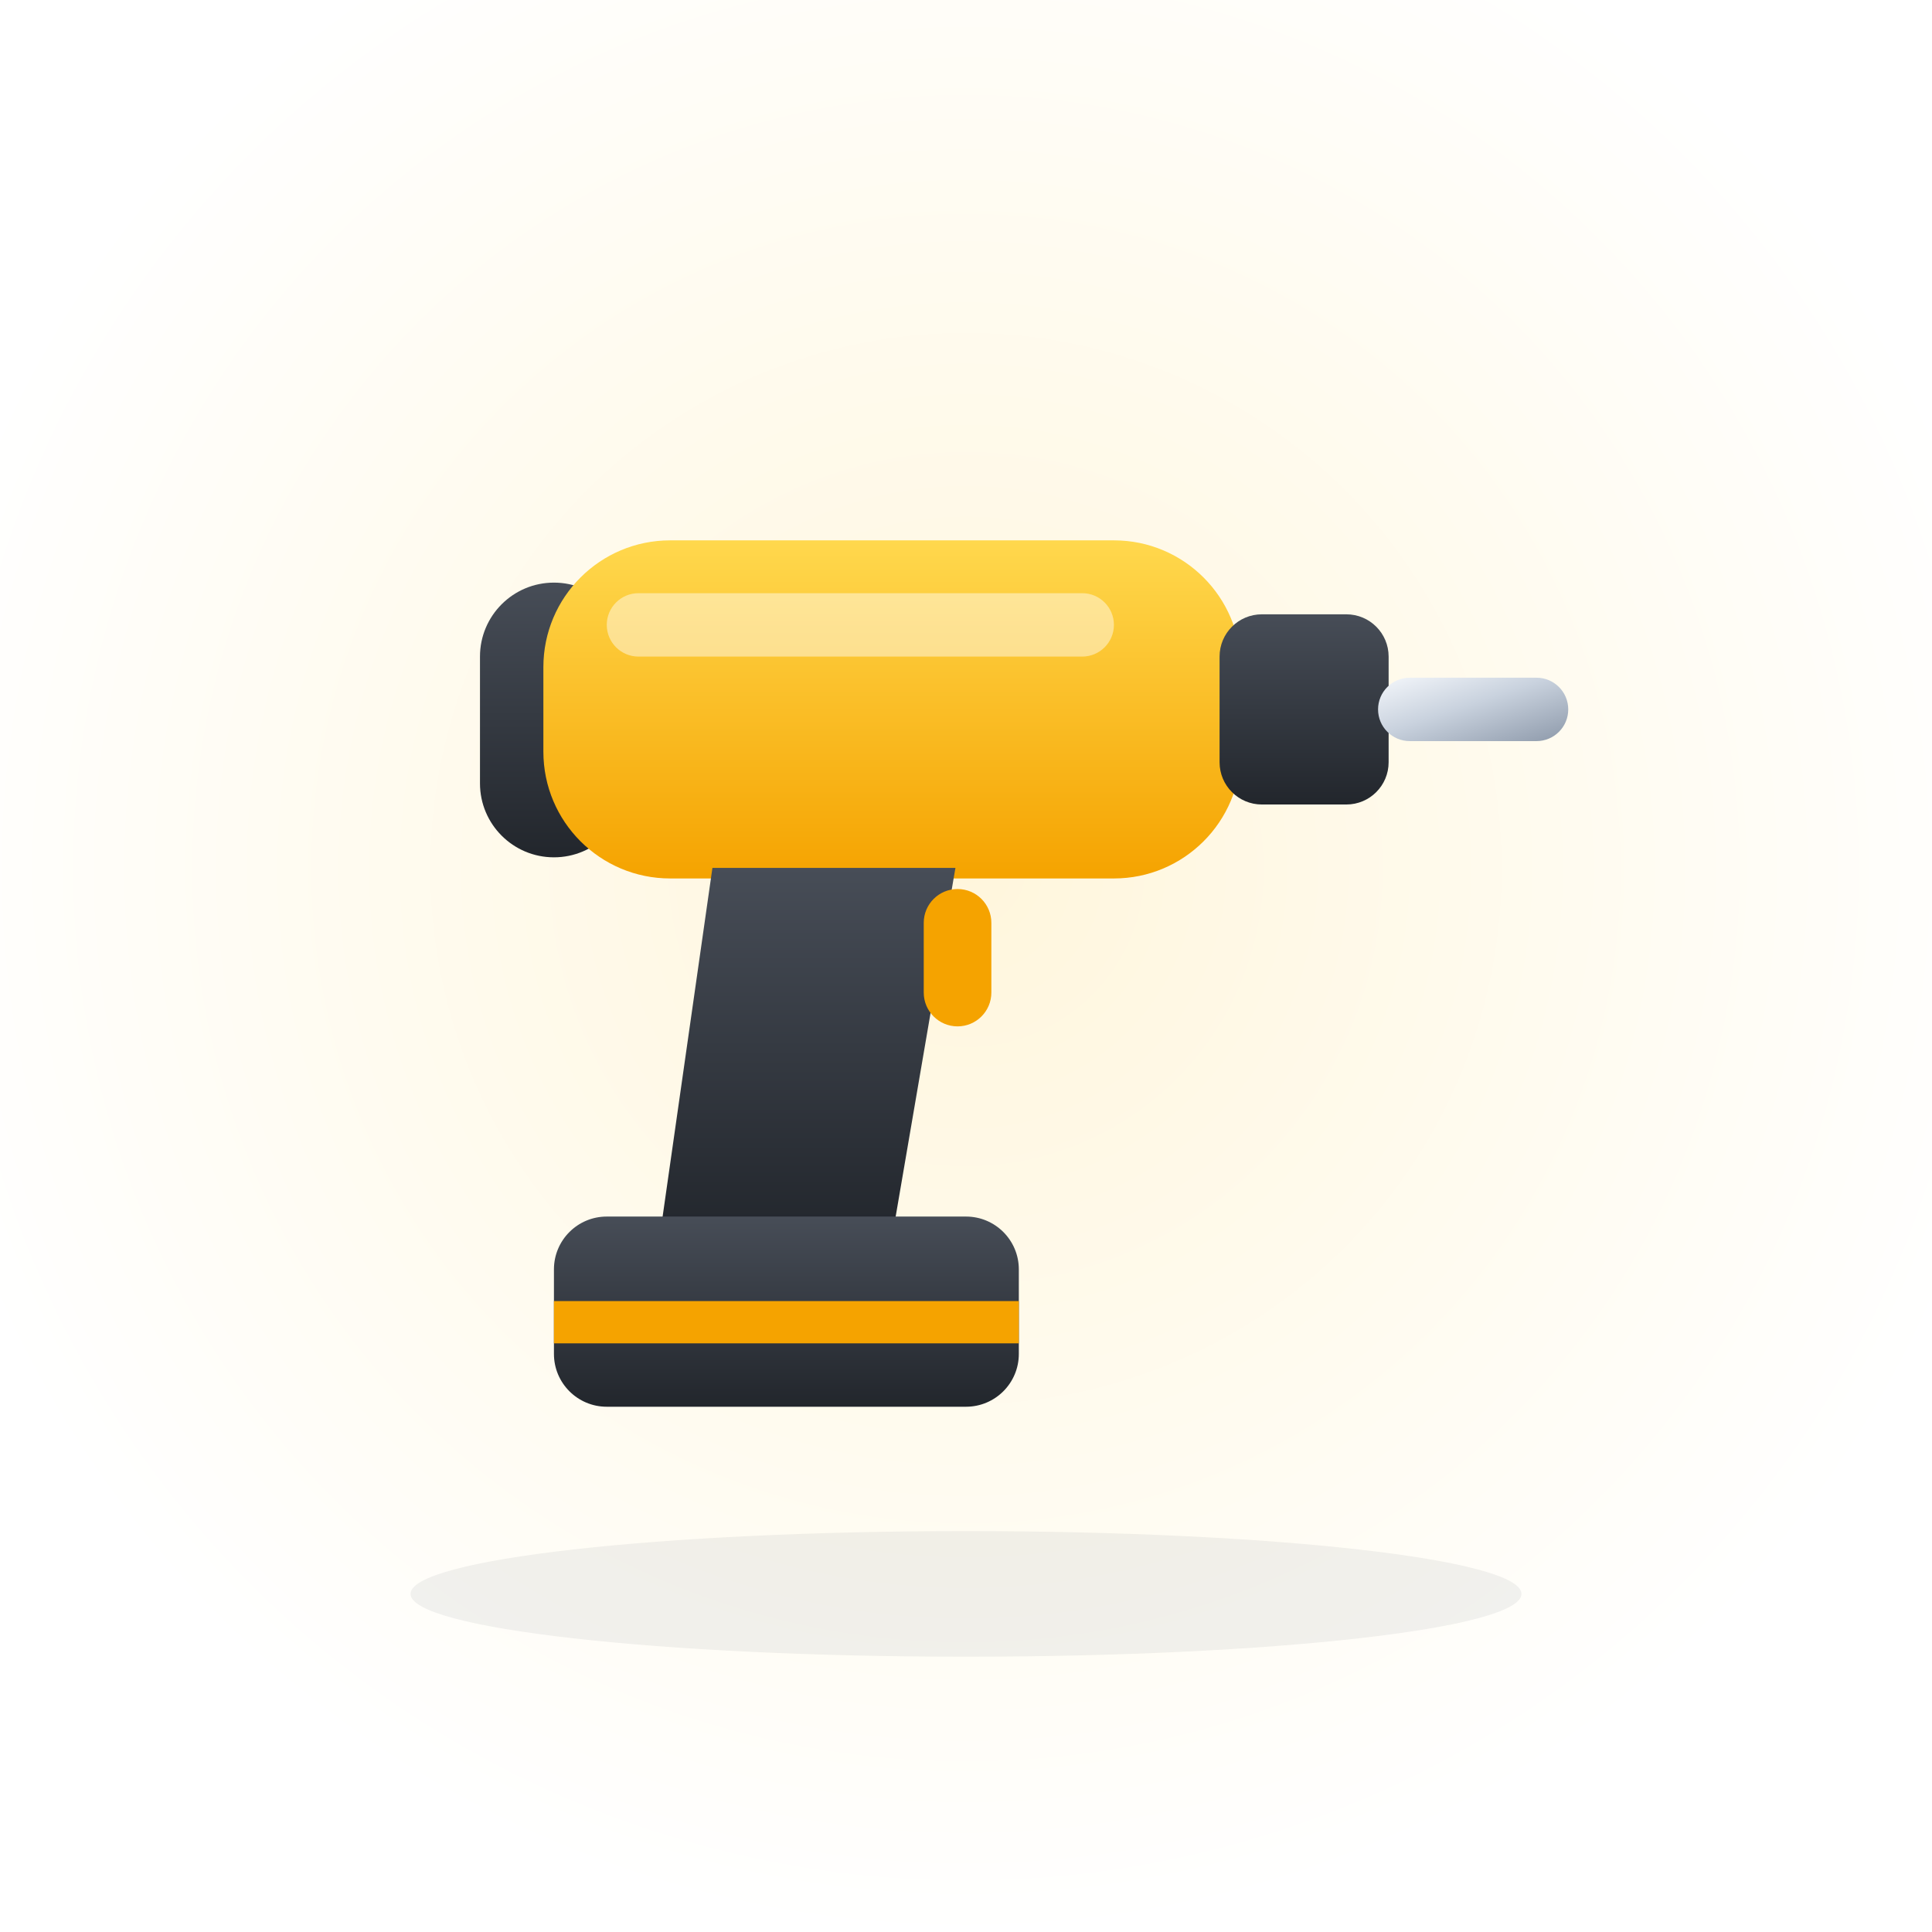
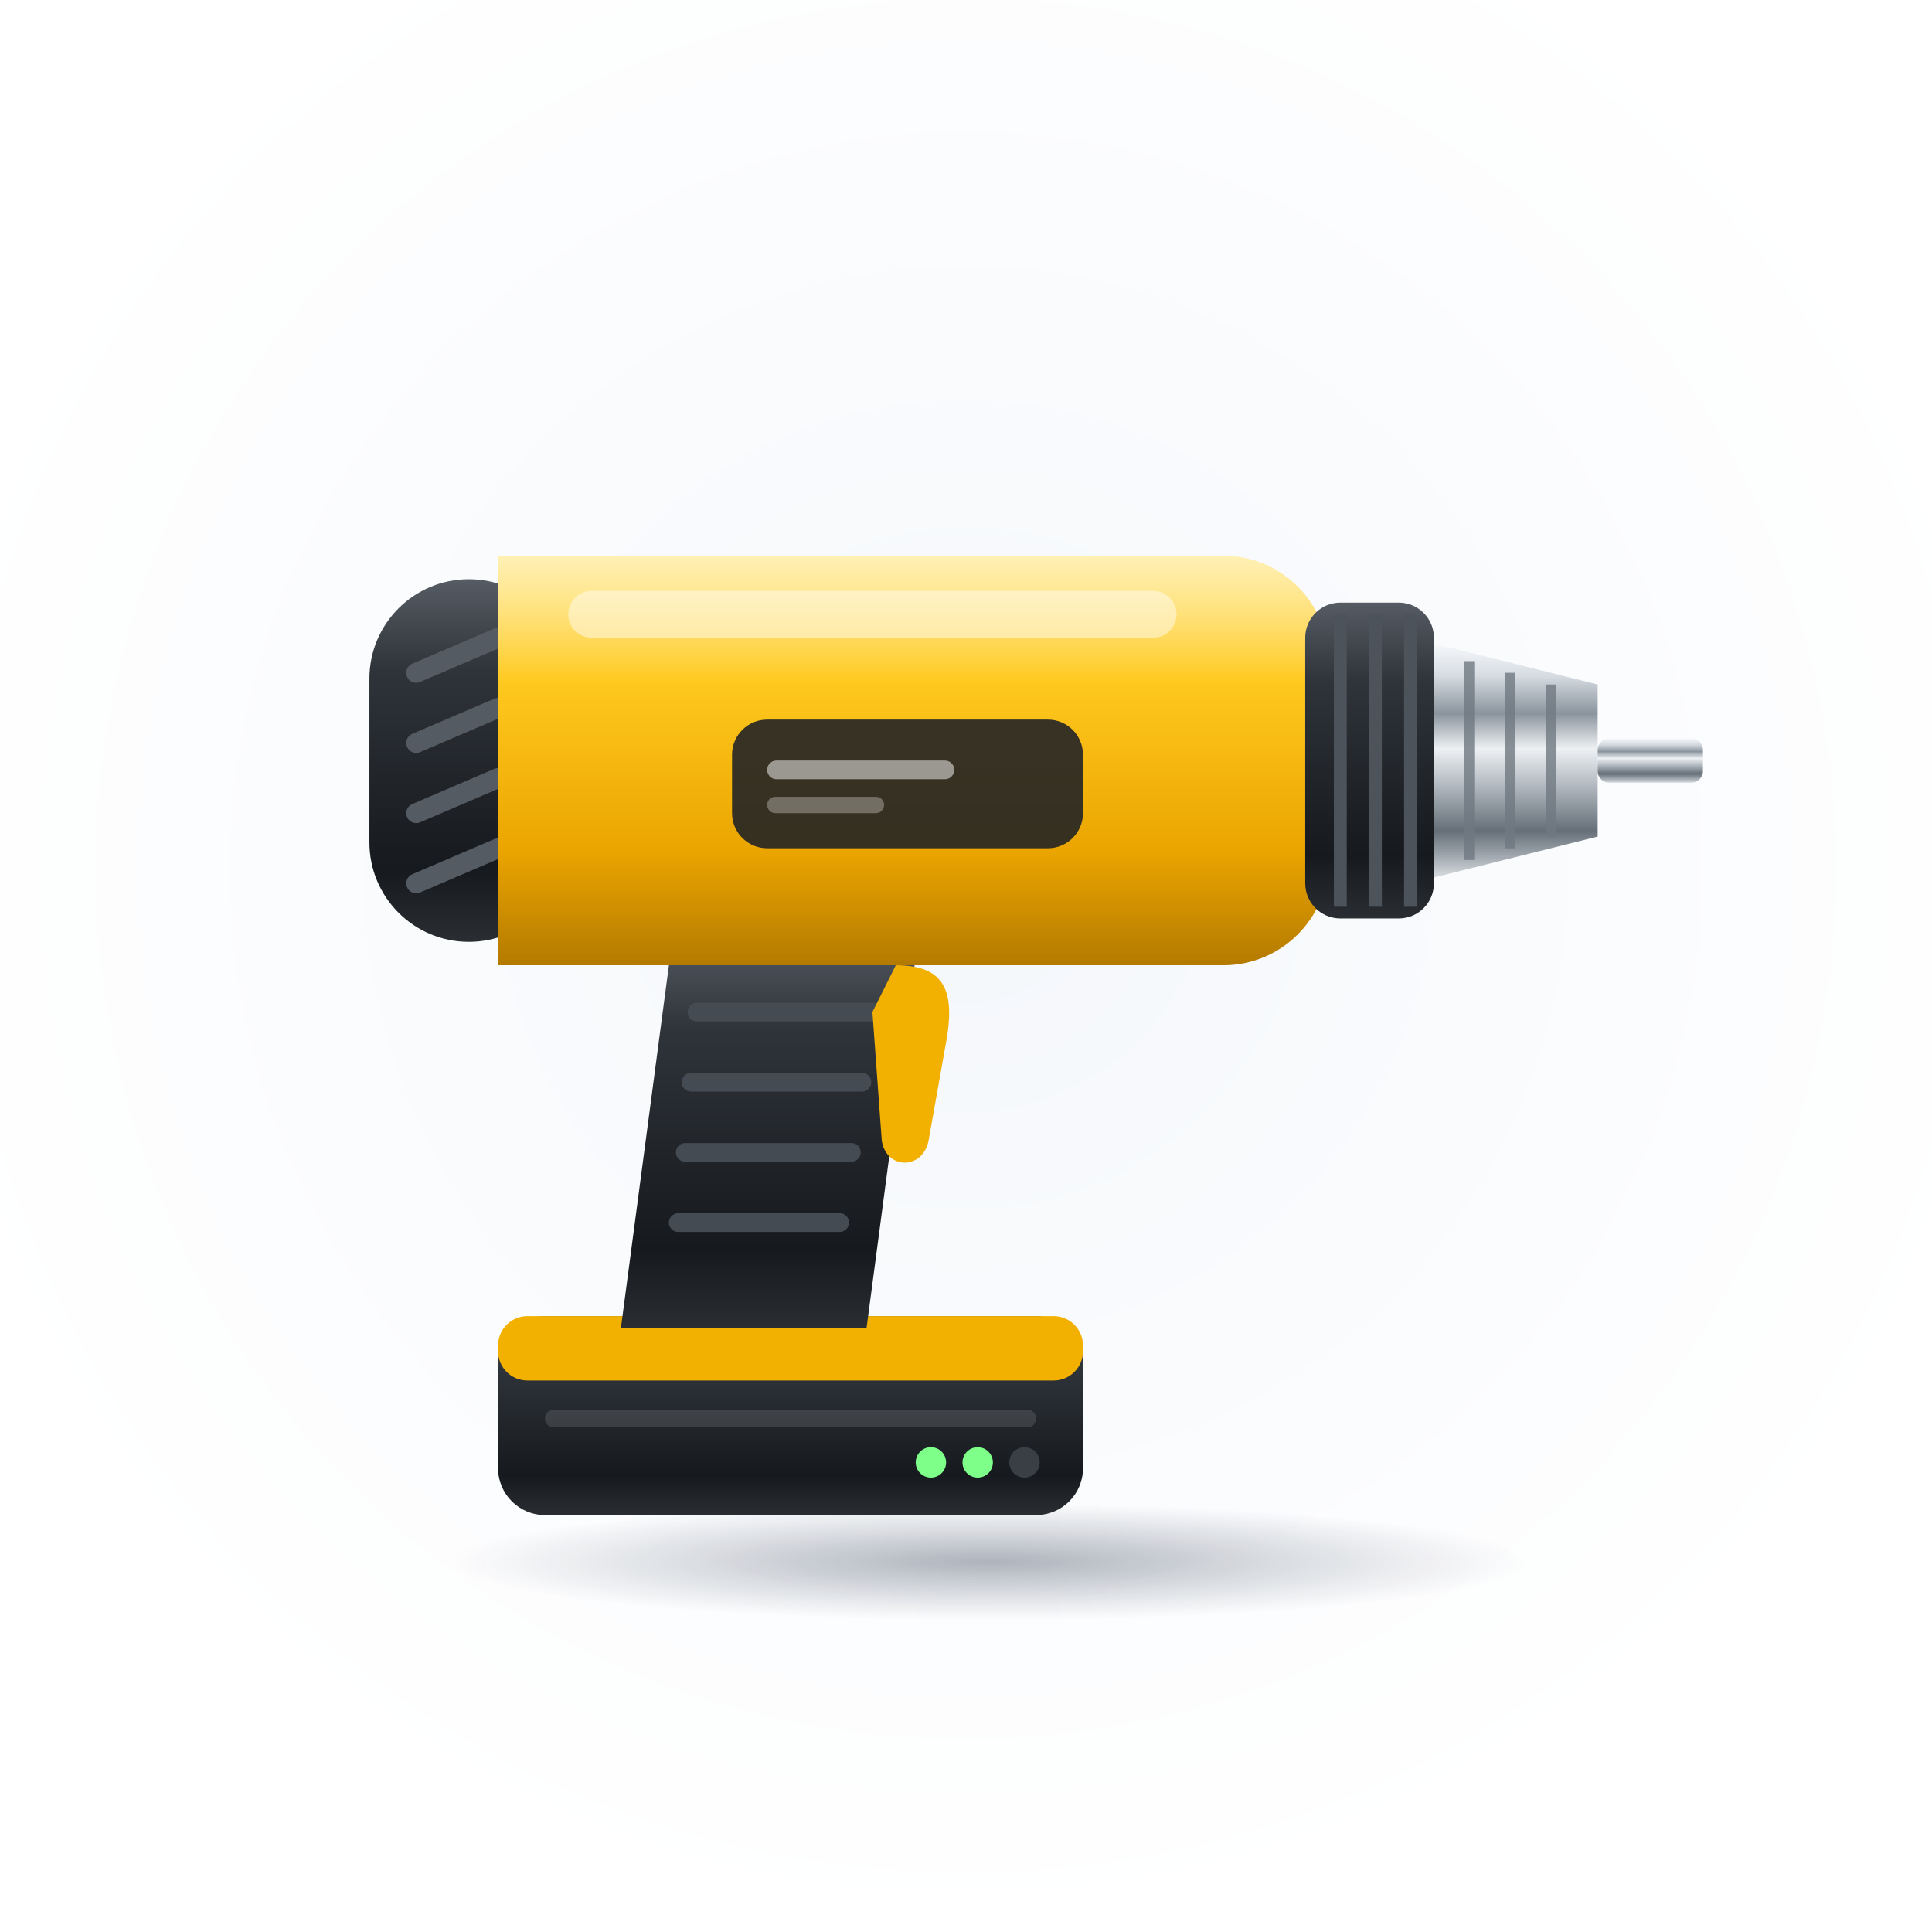
<svg xmlns="http://www.w3.org/2000/svg" viewBox="0 0 800 800">
  <rect width="800" height="800" fill="#ffffff" />
  <defs>
    <radialGradient id="bg" cx=".5" cy=".45" r=".55">
-       <stop offset="0" stop-color="#fff6dc" />
+       <stop offset="0" stop-color="#f4f7fb" />
      <stop offset="1" stop-color="#ffffff" />
    </radialGradient>
  </defs>
  <rect width="800" height="800" fill="url(#bg)" />
-   <ellipse cx="400" cy="660" rx="230" ry="26" fill="#0f1b2d" opacity=".06" />
-   <svg x="120" y="110" width="560" height="560" viewBox="0 0 64 64">
+   <svg x="90" y="80" width="620" height="620" viewBox="0 0 128 128">
    <defs>
-       <linearGradient id="hw-chrome" x1="0" y1="0" x2="1" y2="1">
-         <stop offset="0" stop-color="#f4f7fb" />
-         <stop offset=".45" stop-color="#c9d2de" />
-         <stop offset="1" stop-color="#8d99aa" />
+       <linearGradient id="r-chromeV" x1="0" y1="0" x2="0" y2="1">
+         <stop offset="0" stop-color="#f8fafc" />
+         <stop offset=".14" stop-color="#d5dbe1" />
+         <stop offset=".3" stop-color="#8b949d" />
+         <stop offset=".45" stop-color="#eef1f4" />
+         <stop offset=".6" stop-color="#b4bbc2" />
+         <stop offset=".8" stop-color="#666f78" />
+         <stop offset=".92" stop-color="#a7aeb5" />
+         <stop offset="1" stop-color="#d9dde1" />
      </linearGradient>
-       <linearGradient id="hw-yellow" x1="0" y1="0" x2="0" y2="1">
-         <stop offset="0" stop-color="#ffd84d" />
-         <stop offset="1" stop-color="#f5a300" />
+       <linearGradient id="r-chromeH" x1="0" y1="0" x2="1" y2="0">
+         <stop offset="0" stop-color="#7c858e" />
+         <stop offset=".18" stop-color="#e9edf1" />
+         <stop offset=".34" stop-color="#9aa2aa" />
+         <stop offset=".55" stop-color="#f6f8fa" />
+         <stop offset=".72" stop-color="#a3abb3" />
+         <stop offset=".88" stop-color="#5e6770" />
+         <stop offset="1" stop-color="#9aa2aa" />
      </linearGradient>
-       <linearGradient id="hw-orange" x1="0" y1="0" x2="0" y2="1">
-         <stop offset="0" stop-color="#ff9a3d" />
-         <stop offset="1" stop-color="#f05a12" />
+       <linearGradient id="r-steel" x1="0" y1="0" x2="0" y2="1">
+         <stop offset="0" stop-color="#a9b0b7" />
+         <stop offset=".45" stop-color="#5a626a" />
+         <stop offset=".7" stop-color="#3b4249" />
+         <stop offset="1" stop-color="#6f777f" />
      </linearGradient>
-       <linearGradient id="hw-blue" x1="0" y1="0" x2="0" y2="1">
-         <stop offset="0" stop-color="#4d8bff" />
-         <stop offset="1" stop-color="#1846c8" />
+       <linearGradient id="r-yellow" x1="0" y1="0" x2="0" y2="1">
+         <stop offset="0" stop-color="#ffe680" />
+         <stop offset=".3" stop-color="#ffc91f" />
+         <stop offset=".72" stop-color="#eba500" />
+         <stop offset="1" stop-color="#b47a00" />
      </linearGradient>
-       <linearGradient id="hw-dark" x1="0" y1="0" x2="0" y2="1">
-         <stop offset="0" stop-color="#474d57" />
-         <stop offset="1" stop-color="#22262c" />
+       <linearGradient id="r-blue" x1="0" y1="0" x2="0" y2="1">
+         <stop offset="0" stop-color="#6aa0ff" />
+         <stop offset=".32" stop-color="#2d6bf0" />
+         <stop offset=".75" stop-color="#1a45bd" />
+         <stop offset="1" stop-color="#0d2672" />
      </linearGradient>
+       <linearGradient id="r-orange" x1="0" y1="0" x2="0" y2="1">
+         <stop offset="0" stop-color="#ffb066" />
+         <stop offset=".35" stop-color="#ff7a1f" />
+         <stop offset=".8" stop-color="#d9520c" />
+         <stop offset="1" stop-color="#9c3a07" />
+       </linearGradient>
+       <linearGradient id="r-rubber" x1="0" y1="0" x2="0" y2="1">
+         <stop offset="0" stop-color="#565c64" />
+         <stop offset=".25" stop-color="#2f343a" />
+         <stop offset=".8" stop-color="#16191d" />
+         <stop offset="1" stop-color="#2a2e33" />
+       </linearGradient>
+       <linearGradient id="r-white" x1="0" y1="0" x2="1" y2="1">
+         <stop offset="0" stop-color="#ffffff" />
+         <stop offset=".6" stop-color="#f1f4f8" />
+         <stop offset="1" stop-color="#d6dde6" />
+       </linearGradient>
+       <linearGradient id="r-whiteIn" x1="0" y1="0" x2="1" y2="1">
+         <stop offset="0" stop-color="#e3e8ef" />
+         <stop offset=".5" stop-color="#f7f9fb" />
+         <stop offset="1" stop-color="#ffffff" />
+       </linearGradient>
+       <linearGradient id="r-gloss" x1="0" y1="0" x2="0" y2="1">
+         <stop offset="0" stop-color="#fff" stop-opacity=".75" />
+         <stop offset="1" stop-color="#fff" stop-opacity="0" />
+       </linearGradient>
+       <linearGradient id="r-blade" x1="0" y1="0" x2="0" y2="1">
+         <stop offset="0" stop-color="#fff3a6" />
+         <stop offset=".5" stop-color="#f2d430" />
+         <stop offset="1" stop-color="#b89a00" />
+       </linearGradient>
+       <radialGradient id="r-shadow" cx=".5" cy=".5" r=".5">
+         <stop offset="0" stop-color="#0b1a33" stop-opacity=".32" />
+         <stop offset=".6" stop-color="#0b1a33" stop-opacity=".12" />
+         <stop offset="1" stop-color="#0b1a33" stop-opacity="0" />
+       </radialGradient>
+       <radialGradient id="r-tape" cx=".38" cy=".34" r=".7">
+         <stop offset="0" stop-color="#4a5058" />
+         <stop offset=".55" stop-color="#1f2328" />
+         <stop offset="1" stop-color="#0e1013" />
+       </radialGradient>
+       <radialGradient id="r-glass" cx=".4" cy=".35" r=".7">
+         <stop offset="0" stop-color="#ffffff" />
+         <stop offset=".55" stop-color="#f4f7fb" stop-opacity=".95" />
+         <stop offset="1" stop-color="#c9d5e4" stop-opacity=".9" />
+       </radialGradient>
+       <radialGradient id="r-glow" cx=".5" cy=".5" r=".5">
+         <stop offset="0" stop-color="#fff4c2" />
+         <stop offset="1" stop-color="#ffe27a" stop-opacity="0" />
+       </radialGradient>
+       <linearGradient id="r-kraft" x1="0" y1="0" x2="1" y2="1">
+         <stop offset="0" stop-color="#e2bd86" />
+         <stop offset="1" stop-color="#b98a4f" />
+       </linearGradient>
+       <mask id="r-jaw">
+         <rect x="-20" y="-20" width="170" height="170" fill="#fff" />
+         <path d="M-4 55h22l3 3v6l-3 3H-4z" fill="#000" />
+       </mask>
    </defs>
-     <rect x="9" y="15" width="7" height="13" rx="3.5" fill="url(#hw-dark)" />
-     <rect x="12" y="13" width="33" height="16" rx="6" fill="url(#hw-yellow)" />
-     <rect x="15" y="15.5" width="24" height="3" rx="1.5" fill="#fff" opacity=".45" />
-     <rect x="44" y="16.5" width="8" height="9" rx="2" fill="url(#hw-dark)" />
-     <rect x="51.5" y="19.5" width="9" height="3" rx="1.5" fill="url(#hw-chrome)" />
-     <path d="M20 28.5h11.5l-3 17.5H17.5z" fill="url(#hw-dark)" />
-     <rect x="30" y="29.5" width="3.2" height="6.5" rx="1.6" fill="#f5a300" />
-     <rect x="12.5" y="45" width="22" height="9" rx="2.5" fill="url(#hw-dark)" />
-     <rect x="12.5" y="49" width="22" height="2" fill="#f5a300" />
+     <ellipse cx="66" cy="117" rx="46" ry="5" fill="url(#r-shadow)" />
+     <rect x="24" y="96" width="50" height="17" rx="4" fill="url(#r-rubber)" />
+     <rect x="24" y="96" width="50" height="5.5" rx="2.5" fill="#f2b100" />
+     <rect x="28" y="104" width="42" height="1.5" rx=".75" fill="#fff" opacity=".12" />
+     <circle cx="61" cy="108.5" r="1.3" fill="#7dff8a" />
+     <circle cx="65" cy="108.5" r="1.3" fill="#7dff8a" />
+     <circle cx="69" cy="108.5" r="1.3" fill="#3a3f45" />
+     <path d="M39 63h21l-4.5 34H34.5z" fill="url(#r-rubber)" />
+     <path d="M41 70l15 0M40.5 76h14.6M40 82h14.2M39.4 88h13.8" stroke="#454b52" stroke-width="1.6" stroke-linecap="round" />
+     <path d="M58 66c4 0 5 2 4.4 6l-1.6 9c-.5 2.5-3.6 2.5-4 0l-.8-11z" fill="#f2b100" />
+     <rect x="44" y="61" width="9" height="5" rx="2" fill="#2a2e33" />
+     <rect x="13" y="33" width="17" height="31" rx="8.5" fill="url(#r-rubber)" />
+     <path d="M17 41l7-3M17 47l7-3M17 53l7-3M17 59l7-3" stroke="#555b62" stroke-width="1.7" stroke-linecap="round" />
+     <path d="M24 31h62a9 9 0 0 1 9 9v17a9 9 0 0 1-9 9H24z" fill="url(#r-yellow)" />
+     <path d="M24 31h62a9 9 0 0 1 9 9v2H24z" fill="url(#r-gloss)" opacity=".55" />
+     <rect x="30" y="34" width="52" height="4" rx="2" fill="#fff" opacity=".45" />
+     <rect x="44" y="45" width="30" height="11" rx="3" fill="#1d2025" opacity=".88" />
+     <rect x="47" y="48.5" width="16" height="1.6" rx=".8" fill="#fff" opacity=".5" />
+     <rect x="47" y="51.6" width="10" height="1.4" rx=".7" fill="#fff" opacity=".3" />
+     <rect x="93" y="35" width="11" height="27" rx="3" fill="url(#r-rubber)" />
+     <path d="M96 36v25M99 36v25M102 36v25" stroke="#4d535a" stroke-width="1.1" />
+     <path d="M104 38.5l14 3.5v13l-14 3.5z" fill="url(#r-chromeV)" />
+     <path d="M107 40v17M110.5 41v15M114 42v13" stroke="#6f7881" stroke-width=".9" opacity=".8" />
+     <rect x="118" y="46.6" width="9" height="3.8" rx="1" fill="url(#r-chromeV)" />
  </svg>
</svg>
